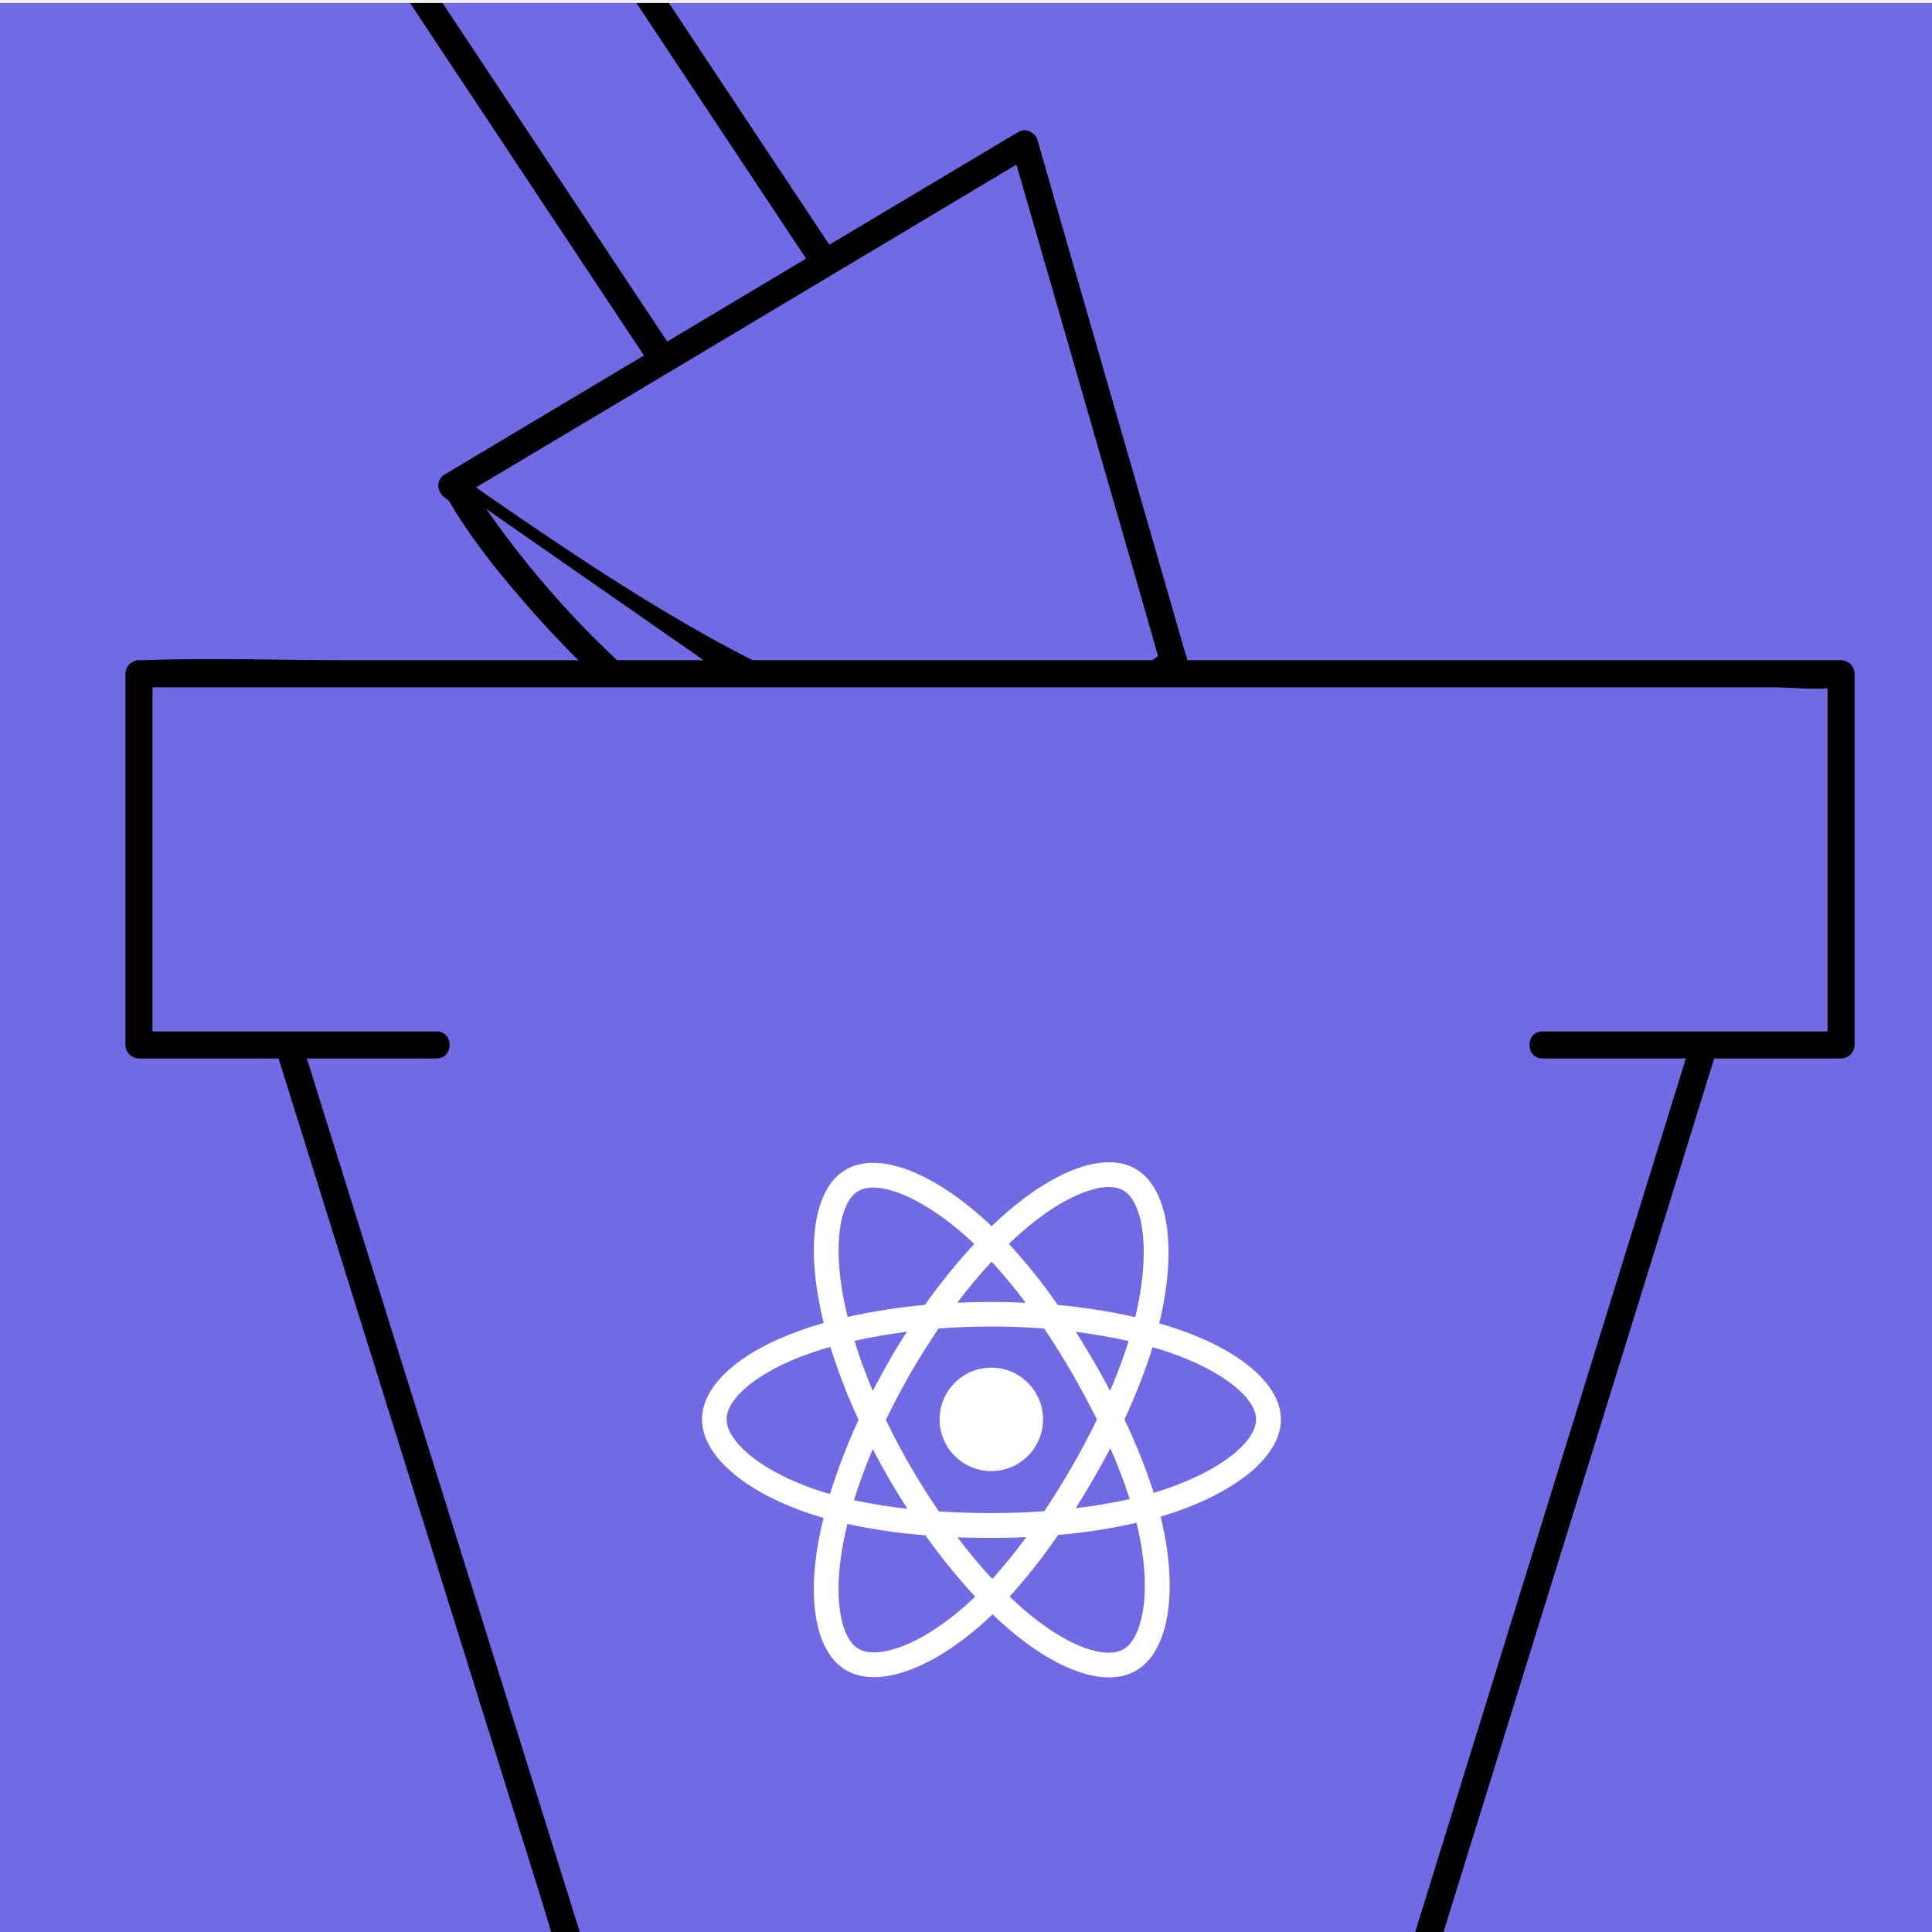
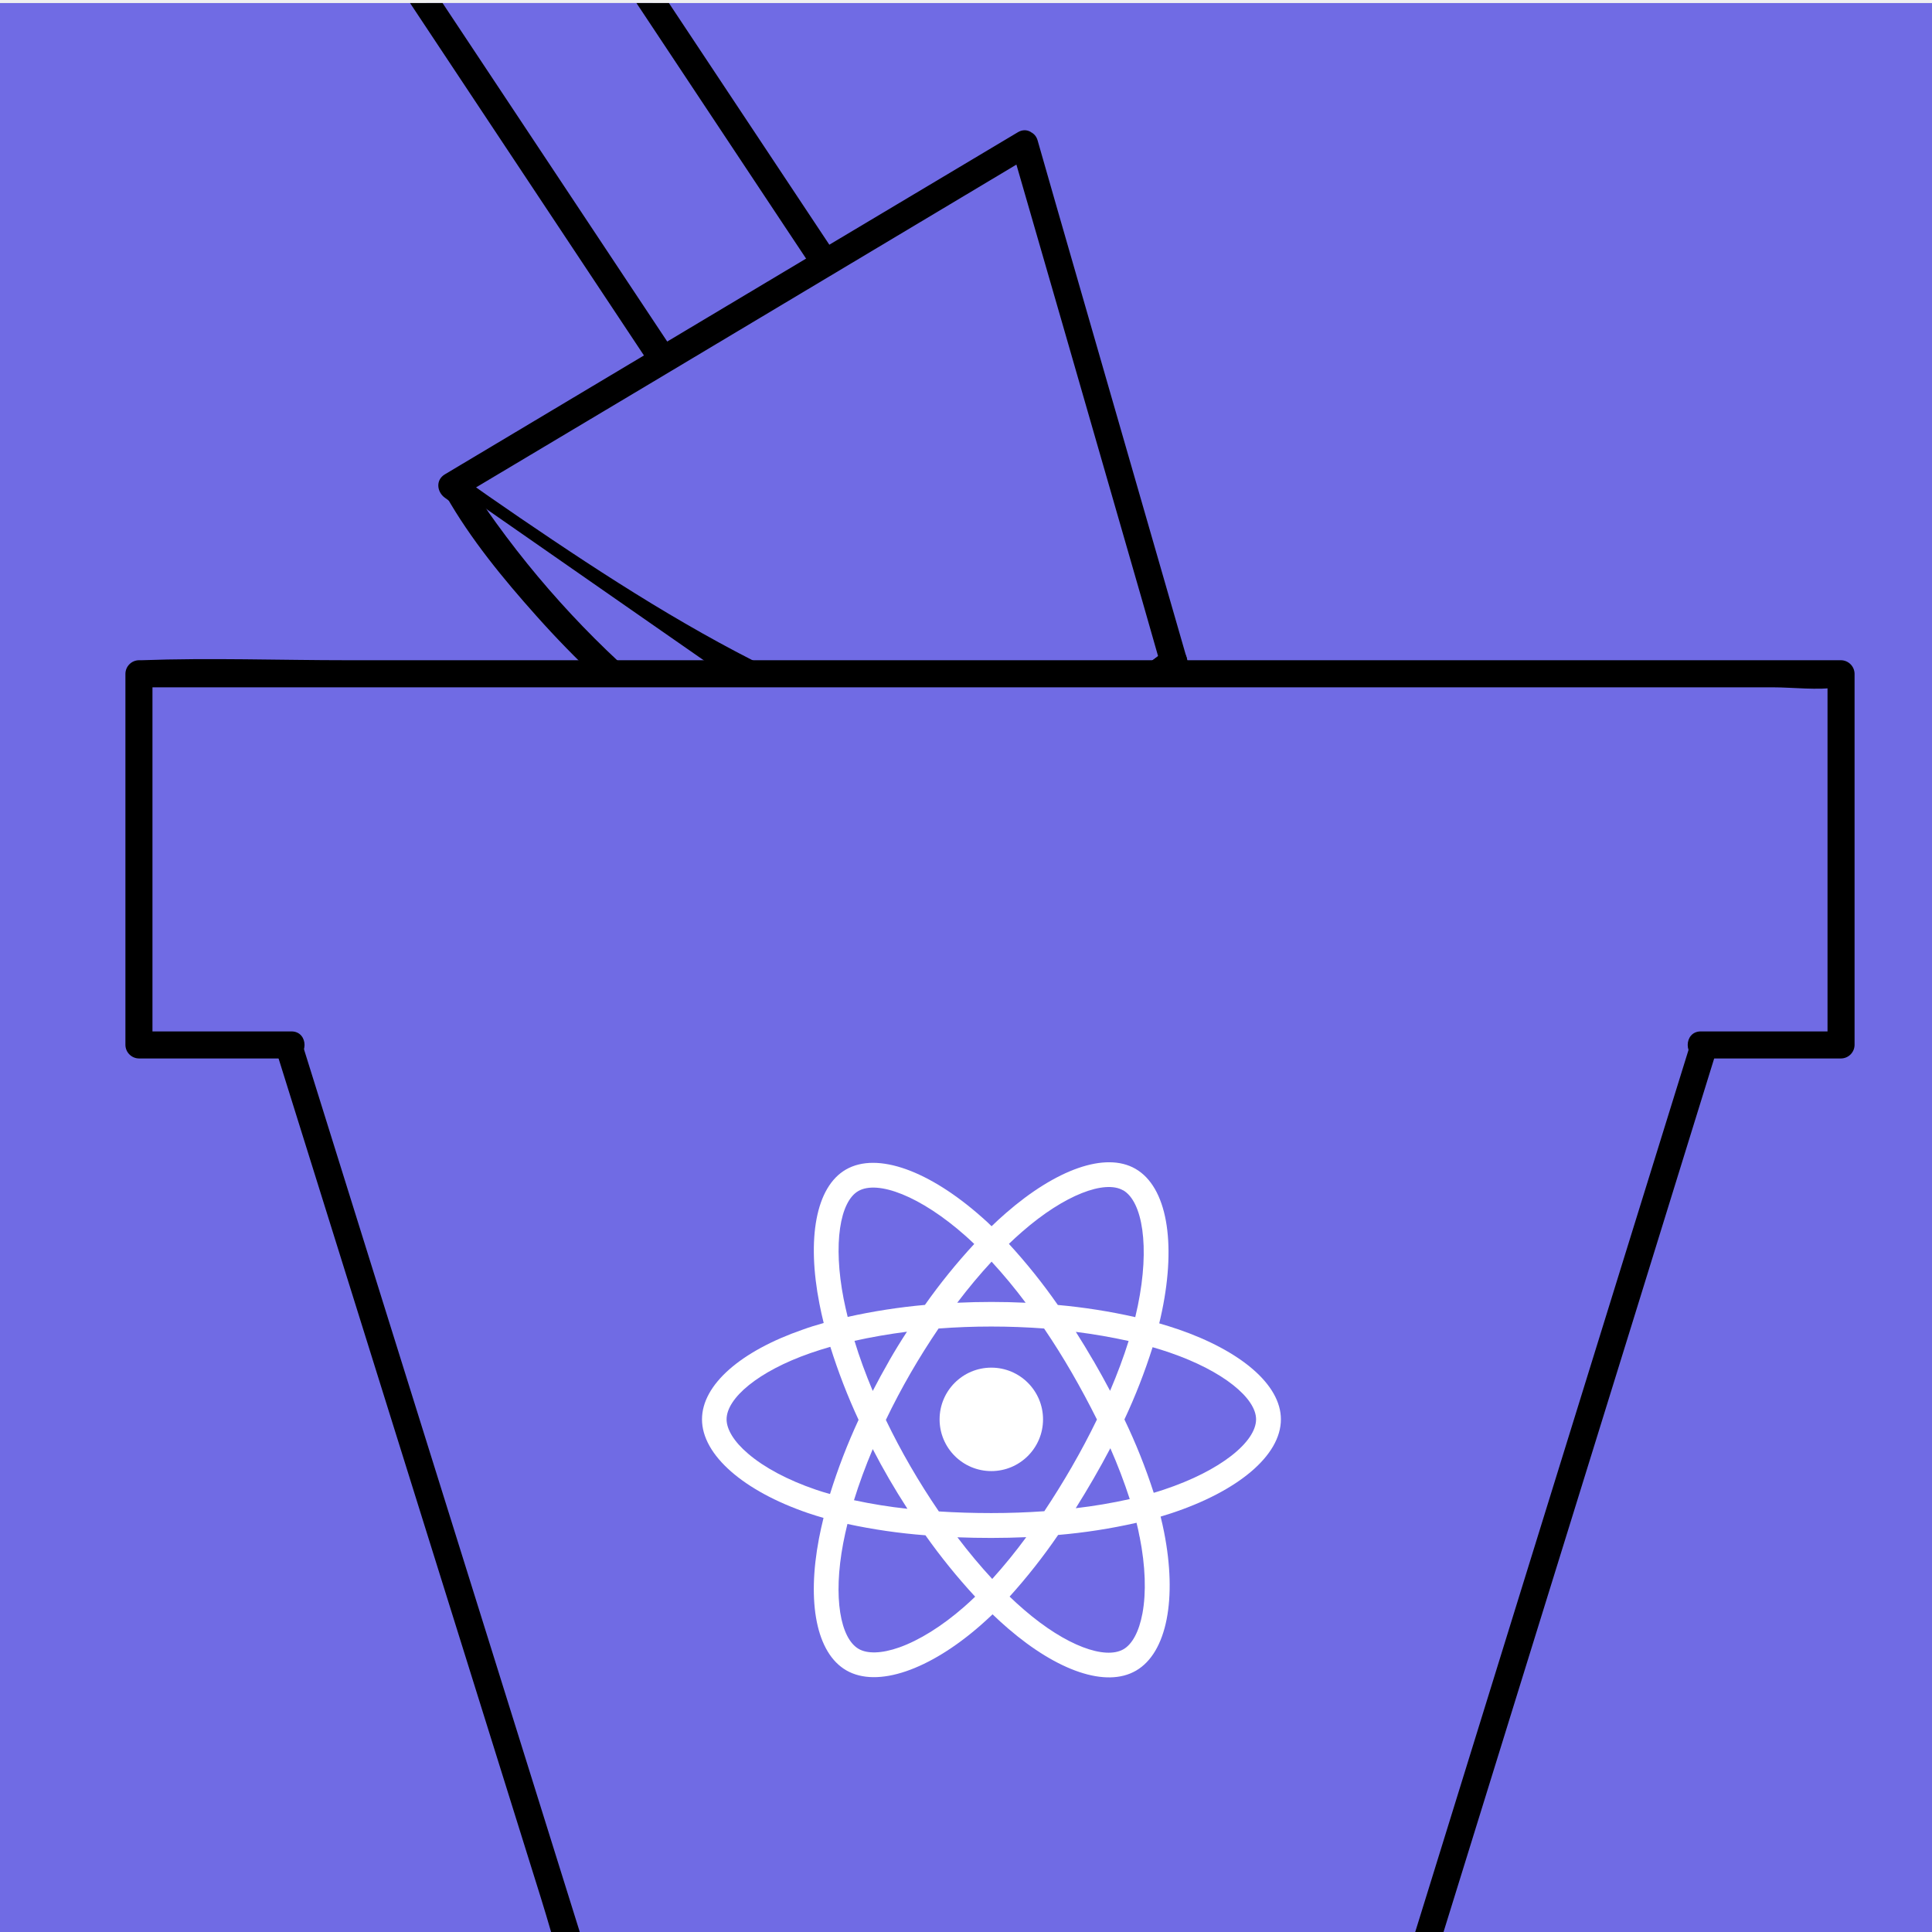
<svg xmlns="http://www.w3.org/2000/svg" id="Layer_1" data-name="Layer 1" viewBox="0 0 635 635">
  <defs>
-     <style>.cls-1{fill:#fff;}.cls-2{fill:none;}.cls-3{clip-path:url(#clip-path);}.cls-4{fill:#706be4;}.cls-5{clip-path:url(#clip-path-2);}</style>
+     <style>.cls-1{fill:none;}.cls-2{fill:#706be4;}.cls-3{clip-path:url(#clip-path);}.cls-4{fill:#fff;}</style>
    <clipPath id="clip-path">
-       <rect class="cls-1" y="706" width="635" height="635" />
-     </clipPath>
-     <clipPath id="clip-path-2">
-       <rect class="cls-2" y="1" width="635" height="635" />
+       <rect class="cls-1" y="1" width="635" height="635" />
    </clipPath>
  </defs>
-   <rect class="cls-1" y="706" width="635" height="635" />
+   <rect class="cls-2" y="1" width="635" height="635" />
  <g class="cls-3">
-     <rect class="cls-1" x="159.14" y="615.33" width="61.98" height="219.94" transform="translate(-369.35 226.11) rotate(-33.57)" />
-     <path d="M274.52,795.94l-51.65,34.28,6.09,1.59-41.19-62.06-65.36-98.47-15.07-22.72-1.6,6.09,51.65-34.28-6.09-1.59,41.19,62.06,65.35,98.47L272.92,802c3.15,4.75,10.86.3,7.68-4.49l-41.19-62.07L174.06,637,159,614.29c-1.27-1.92-4-3-6.08-1.6L101.25,647c-1.91,1.28-3,4-1.59,6.09l41.19,62.07,65.35,98.46,15.08,22.72c1.27,1.92,4,3,6.08,1.6L279,803.62C283.75,800.47,279.3,792.77,274.52,795.94Z" />
-   </g>
-   <rect class="cls-4" y="1" width="635" height="635" />
-   <g class="cls-5">
-     <rect class="cls-4" x="159.14" y="-89.67" width="61.98" height="219.94" transform="translate(20.49 108.52) rotate(-33.57)" />
+     <rect class="cls-2" x="159.14" y="-89.67" width="61.98" height="219.94" transform="translate(20.49 108.52) rotate(-33.57)" />
    <path d="M274.52,90.94l-51.65,34.28,6.09,1.59L187.77,64.75,122.41-33.72,107.34-56.44l-1.6,6.09,51.65-34.28-6.09-1.59,41.19,62.06,65.35,98.47L272.92,97c3.15,4.75,10.86.3,7.68-4.49L239.41,30.47,174.06-68,159-90.71c-1.27-1.92-4-3-6.08-1.6L101.25-58c-1.91,1.28-3,4-1.59,6.09l41.19,62.07,65.35,98.46,15.08,22.72c1.27,1.92,4,3,6.08,1.6L279,98.62C283.75,95.47,279.3,87.77,274.52,90.94Z" />
-     <path class="cls-4" d="M336.78,47.31,148.46,159.75s62.62,45.6,110.14,67.55c31.25,14.44,78.29,26.46,78.29,26.46l48.91-36.43Z" />
+     <path class="cls-2" d="M336.78,47.31,148.46,159.75s62.62,45.6,110.14,67.55c31.25,14.44,78.29,26.46,78.29,26.46l48.91-36.43Z" />
    <path d="M334.54,43.47l-63.7,38L169.39,142.07l-23.18,13.84c-3.08,1.84-2.64,5.76,0,7.68,32.87,23.91,67.5,46.74,104,64.64,23.13,11.33,47.86,19.28,72.59,26.3,4,1.13,12.16,5.13,16.32,3.06,4-2,7.73-5.76,11.28-8.41l37.61-28a4.62,4.62,0,0,0,2-5l-16.57-57.49-26.4-91.58-6-20.95c-1.58-5.49-10.17-3.15-8.58,2.37L349.07,106l26.4,91.58,6,21,2-5-48.91,36.43,3.43-.45c-26.6-6.81-53.54-14.93-78.44-26.57-31.11-14.55-60.3-33.47-88.63-52.78-6.82-4.66-13.62-9.35-20.3-14.21v7.68l63.7-38L315.84,65,339,51.15C343.94,48.22,339.47,40.53,334.54,43.47Z" />
-     <polygon class="cls-4" points="396.8 261.58 348.32 298.46 336.89 253.76 385.8 217.33 396.8 261.58" />
+     <polygon class="cls-2" points="396.8 261.58 348.32 298.46 336.89 253.76 385.8 217.33 396.8 261.58" />
    <path d="M394.55,257.75l-48.47,36.87,6.53,2.66-11.44-44.7-2,5L388,221.17l-6.53-2.65,11,44.25c1.38,5.55,10,3.2,8.58-2.37l-11-44.25c-.63-2.55-4.22-4.38-6.53-2.66l-48.91,36.43a4.65,4.65,0,0,0-2,5L344,299.64c.65,2.52,4.23,4.42,6.54,2.66L399,265.43C403.54,262,399.11,254.28,394.55,257.75Z" />
-     <path class="cls-4" d="M348.32,298.46C211.86,269.21,150.45,160.75,150.45,160.75" />
+     <path class="cls-2" d="M348.32,298.46C211.86,269.21,150.45,160.75,150.45,160.75" />
    <path d="M349.5,294.17a308.31,308.31,0,0,1-124.84-58.55,312.44,312.44,0,0,1-61.56-63.71,158.61,158.61,0,0,1-8.81-13.4c-2.82-5-10.51-.5-7.68,4.49,8.06,14.19,18.79,27.23,29.61,39.35a326.3,326.3,0,0,0,90.9,71.33,315.1,315.1,0,0,0,80,29.07c5.58,1.21,8-7.36,2.36-8.58Z" />
    <path d="M458.94,665.58H196.87l4.28,3.27-12-38.35-28.93-92.59-34.88-111.6L95.08,329.4l-9.94-31.81c-1.49-4.76-2.41-10.7-4.73-15.14a3.25,3.25,0,0,1-.21-.67l-4.29,5.63H558.35c6.27,0,13.47,1,19.68,0a5.06,5.06,0,0,1,.87,0l-4.29-5.63-11.89,38.34L534,412.71l-34.58,111.6-30,96.91L459.56,653c-1.55,5-3.54,10-4.69,15.14-.06.23-.14.45-.21.68-1.7,5.48,6.88,7.82,8.57,2.36l11.89-38.34,28.69-92.59L538.4,428.67l30-96.91,9.85-31.8c1.55-5,3.58-10,4.69-15.14,0-.23.15-.46.21-.68a4.48,4.48,0,0,0-4.28-5.63H137.84c-20.3,0-40.77-.77-61.06,0h-.87a4.49,4.49,0,0,0-4.29,5.63l12,38.34,28.93,92.59,34.88,111.61,30.28,96.91c4.86,15.53,8.83,31.75,14.68,46.94.08.22.14.46.21.68a4.55,4.55,0,0,0,4.29,3.27H458.94C464.67,674.48,464.68,665.58,458.94,665.58Z" />
-     <polyline class="cls-4" points="143.48 343.44 45.67 343.44 45.67 221.47 605.1 221.47 605.1 343.44 506.96 343.44" />
-     <path d="M143.48,339H45.67l4.44,4.45v-122l-4.44,4.45H582.45c6.95,0,14.84,1.05,21.74,0a5.53,5.53,0,0,1,.91,0l-4.44-4.45v122L605.1,339H507c-5.72,0-5.73,8.89,0,8.89H605.1a4.5,4.5,0,0,0,4.45-4.44v-122A4.52,4.52,0,0,0,605.1,217H114.31c-22.52,0-45.22-.82-67.73,0h-.91a4.51,4.51,0,0,0-4.45,4.45v122a4.51,4.51,0,0,0,4.45,4.44h97.81c5.72,0,5.73-8.89,0-8.89Z" />
-     <path class="cls-1" d="M387.13,436.88c-2-.69-4.07-1.33-6.12-1.93.34-1.38.65-2.78.94-4.17,4.64-22.51,1.61-40.65-8.75-46.62-9.92-5.72-26.16.25-42.55,14.52q-2.43,2.11-4.74,4.35c-1-1-2.08-2-3.15-2.92-17.19-15.25-34.41-21.68-44.75-15.7-9.92,5.74-12.86,22.79-8.68,44.12q.62,3.18,1.4,6.31-3.66,1-7,2.21c-20.15,7-33,18-33,29.45,0,11.79,13.81,23.62,34.79,30.79q2.55.87,5.15,1.61-.84,3.38-1.5,6.8c-4,21-.87,37.6,9,43.31,10.22,5.89,27.36-.17,44.06-14.76,1.32-1.16,2.65-2.38,4-3.66q2.5,2.42,5.15,4.69c16.17,13.92,32.14,19.54,42,13.82,10.21-5.91,13.53-23.79,9.22-45.55q-.49-2.49-1.14-5.08,1.8-.54,3.54-1.11c21.81-7.22,36-18.91,36-30.86,0-11.46-13.28-22.54-33.83-29.62Z" />
-     <path class="cls-4" d="M382.4,489.65c-1,.34-2.11.67-3.2,1a190.4,190.4,0,0,0-9.63-24.11,191.81,191.81,0,0,0,9.26-23.75q2.93.84,5.66,1.78c17.61,6.06,28.35,15,28.35,21.93,0,7.36-11.6,16.91-30.44,23.15Zm-7.82,15.48c1.91,9.62,2.18,18.32.92,25.12-1.13,6.11-3.41,10.18-6.23,11.81-6,3.47-18.82-1-32.65-12.94q-2.39-2.05-4.79-4.36a192.06,192.06,0,0,0,15.95-20.26,189,189,0,0,0,25.77-4c.39,1.57.74,3.1,1,4.6Zm-79,36.33c-5.86,2.07-10.53,2.13-13.35.5-6-3.46-8.49-16.82-5.09-34.75.41-2.12.87-4.22,1.39-6.32a190.36,190.36,0,0,0,25.64,3.72,199.79,199.79,0,0,0,16.34,20.18q-1.77,1.71-3.63,3.34c-7.38,6.45-14.78,11-21.3,13.33ZM268.1,489.6c-9.28-3.17-16.94-7.29-22.19-11.79-4.72-4-7.1-8.05-7.1-11.31,0-6.93,10.33-15.77,27.56-21.77q3.24-1.12,6.54-2.06a196.64,196.64,0,0,0,9.28,24,197.35,197.35,0,0,0-9.39,24.37C271.22,490.62,269.66,490.13,268.1,489.6ZM277.3,427c-3.57-18.28-1.2-32.06,4.78-35.52,6.36-3.69,20.44,1.57,35.28,14.74.95.84,1.9,1.73,2.85,2.64A194.84,194.84,0,0,0,304,428.89a199.6,199.6,0,0,0-25.39,3.94q-.72-2.91-1.31-5.86Zm82.08,20.27q-2.79-4.82-5.78-9.52c6.07.77,11.89,1.79,17.35,3-1.64,5.25-3.69,10.75-6.09,16.38q-2.64-5-5.48-9.9Zm-33.47-32.6a172.5,172.5,0,0,1,11.2,13.51c-7.49-.35-15-.35-22.49,0,3.7-4.88,7.48-9.4,11.29-13.51Zm-33.69,32.65q-2.79,4.86-5.37,9.85c-2.36-5.62-4.39-11.14-6-16.47,5.43-1.22,11.22-2.21,17.25-3Q295,442.44,292.22,447.29Zm6,48.58a172.2,172.2,0,0,1-17.54-2.82c1.68-5.42,3.75-11.06,6.17-16.8q2.58,5,5.4,9.85T298.23,495.87Zm27.91,23.07c-3.86-4.16-7.7-8.76-11.45-13.7,3.64.14,7.36.21,11.13.21s7.71-.09,11.49-.25A175.79,175.79,0,0,1,326.14,518.94Zm38.8-43a176,176,0,0,1,6.39,16.74,174.57,174.57,0,0,1-17.75,3q3-4.78,5.84-9.69T364.94,476Zm-12.56,6q-4.33,7.51-9.13,14.73c-5.65.4-11.48.61-17.43.61s-11.68-.18-17.23-.54q-4.92-7.2-9.3-14.75t-8.12-15.33q3.76-7.83,8.1-15.35h0q4.34-7.51,9.22-14.69c5.66-.43,11.47-.65,17.33-.65s11.7.22,17.36.65q4.85,7.15,9.17,14.64t8.2,15.27q-3.81,7.85-8.17,15.4Zm16.76-90.77c6.38,3.67,8.85,18.49,4.85,37.92-.26,1.27-.55,2.53-.85,3.79a194.78,194.78,0,0,0-25.45-4,190.55,190.55,0,0,0-16.08-20.08q2.13-2.06,4.37-4c14-12.23,27.18-17.05,33.16-13.6Z" />
-     <path class="cls-1" d="M325.82,449.51a17,17,0,1,1-17,17,17,17,0,0,1,17-17" />
+     <polyline class="cls-2" points="143.48 343.44 45.67 343.44 45.67 221.47 605.1 221.47 605.1 343.44 506.96 343.44" />
+     <path d="M95.8,339H45.67l4.44,4.45v-122l-4.44,4.45H582.45c6.95,0,14.84,1.05,21.74,0a5.53,5.53,0,0,1,.91,0l-4.44-4.45v122L605.1,339H559c-5.72,0-5.73,8.89,0,8.89H605.1a4.5,4.5,0,0,0,4.45-4.44v-122A4.52,4.52,0,0,0,605.1,217H114.31c-22.52,0-45.22-.82-67.73,0h-.91a4.51,4.51,0,0,0-4.45,4.45v122a4.51,4.51,0,0,0,4.45,4.44H95.8c5.72,0,5.73-8.89,0-8.89Z" />
+     <path class="cls-4" d="M387.13,436.88c-2-.69-4.07-1.33-6.12-1.93.34-1.38.65-2.78.94-4.17,4.64-22.51,1.61-40.65-8.75-46.62-9.92-5.72-26.16.25-42.55,14.52q-2.43,2.11-4.74,4.35c-1-1-2.08-2-3.15-2.92-17.19-15.25-34.41-21.68-44.75-15.7-9.92,5.74-12.86,22.79-8.68,44.12q.62,3.18,1.4,6.31-3.66,1-7,2.21c-20.15,7-33,18-33,29.45,0,11.79,13.81,23.62,34.79,30.79q2.55.87,5.15,1.61-.84,3.38-1.5,6.8c-4,21-.87,37.6,9,43.31,10.22,5.89,27.36-.17,44.06-14.76,1.32-1.16,2.65-2.38,4-3.66q2.5,2.42,5.15,4.69c16.17,13.92,32.14,19.54,42,13.82,10.21-5.91,13.53-23.79,9.22-45.55q-.49-2.49-1.14-5.08,1.8-.54,3.54-1.11c21.81-7.22,36-18.91,36-30.86,0-11.46-13.28-22.54-33.83-29.62Z" />
+     <path class="cls-2" d="M382.4,489.65c-1,.34-2.11.67-3.2,1a190.4,190.4,0,0,0-9.63-24.11,191.81,191.81,0,0,0,9.26-23.75q2.93.84,5.66,1.78c17.61,6.06,28.35,15,28.35,21.93,0,7.36-11.6,16.91-30.44,23.15Zm-7.82,15.48c1.91,9.62,2.18,18.32.92,25.12-1.13,6.11-3.41,10.18-6.23,11.81-6,3.47-18.82-1-32.65-12.94q-2.39-2.05-4.79-4.36a192.06,192.06,0,0,0,15.95-20.26,189,189,0,0,0,25.77-4c.39,1.57.74,3.1,1,4.6Zm-79,36.33c-5.86,2.07-10.53,2.13-13.35.5-6-3.46-8.49-16.82-5.09-34.75.41-2.12.87-4.22,1.39-6.32a190.36,190.36,0,0,0,25.64,3.72,199.79,199.79,0,0,0,16.34,20.18q-1.77,1.71-3.63,3.34c-7.38,6.45-14.78,11-21.3,13.33ZM268.1,489.6c-9.28-3.17-16.94-7.29-22.19-11.79-4.72-4-7.1-8.05-7.1-11.31,0-6.93,10.33-15.77,27.56-21.77q3.24-1.12,6.54-2.06a196.64,196.64,0,0,0,9.28,24,197.35,197.35,0,0,0-9.39,24.37C271.22,490.62,269.66,490.13,268.1,489.6ZM277.3,427c-3.57-18.28-1.2-32.06,4.78-35.52,6.36-3.69,20.44,1.57,35.28,14.74.95.84,1.9,1.73,2.85,2.64A194.84,194.84,0,0,0,304,428.89a199.6,199.6,0,0,0-25.39,3.94q-.72-2.91-1.31-5.86Zm82.08,20.27q-2.79-4.82-5.78-9.52c6.07.77,11.89,1.79,17.35,3-1.64,5.25-3.69,10.75-6.09,16.38q-2.64-5-5.48-9.9Zm-33.47-32.6a172.5,172.5,0,0,1,11.2,13.51c-7.49-.35-15-.35-22.49,0,3.7-4.88,7.48-9.4,11.29-13.51Zm-33.69,32.65q-2.79,4.86-5.37,9.85c-2.36-5.62-4.39-11.14-6-16.47,5.43-1.22,11.22-2.21,17.25-3Q295,442.44,292.22,447.29Zm6,48.58a172.2,172.2,0,0,1-17.54-2.82c1.68-5.42,3.75-11.06,6.17-16.8q2.58,5,5.4,9.85T298.23,495.87Zm27.91,23.07c-3.86-4.16-7.7-8.76-11.45-13.7,3.64.14,7.36.21,11.13.21s7.71-.09,11.49-.25A175.79,175.79,0,0,1,326.14,518.94Zm38.8-43a176,176,0,0,1,6.39,16.74,174.57,174.57,0,0,1-17.75,3q3-4.78,5.84-9.69T364.94,476Zm-12.56,6q-4.33,7.51-9.13,14.73c-5.65.4-11.48.61-17.43.61s-11.68-.18-17.23-.54q-4.92-7.2-9.3-14.75t-8.12-15.33q3.76-7.83,8.1-15.35h0q4.34-7.51,9.22-14.69c5.66-.43,11.47-.65,17.33-.65s11.7.22,17.36.65q4.85,7.15,9.17,14.64t8.2,15.27q-3.81,7.85-8.17,15.4Zm16.76-90.77c6.38,3.67,8.85,18.49,4.85,37.92-.26,1.27-.55,2.53-.85,3.79a194.78,194.78,0,0,0-25.45-4,190.55,190.55,0,0,0-16.08-20.08q2.13-2.06,4.37-4c14-12.23,27.18-17.05,33.16-13.6Z" />
+     <path class="cls-4" d="M325.82,449.51a17,17,0,1,1-17,17,17,17,0,0,1,17-17" />
  </g>
</svg>
